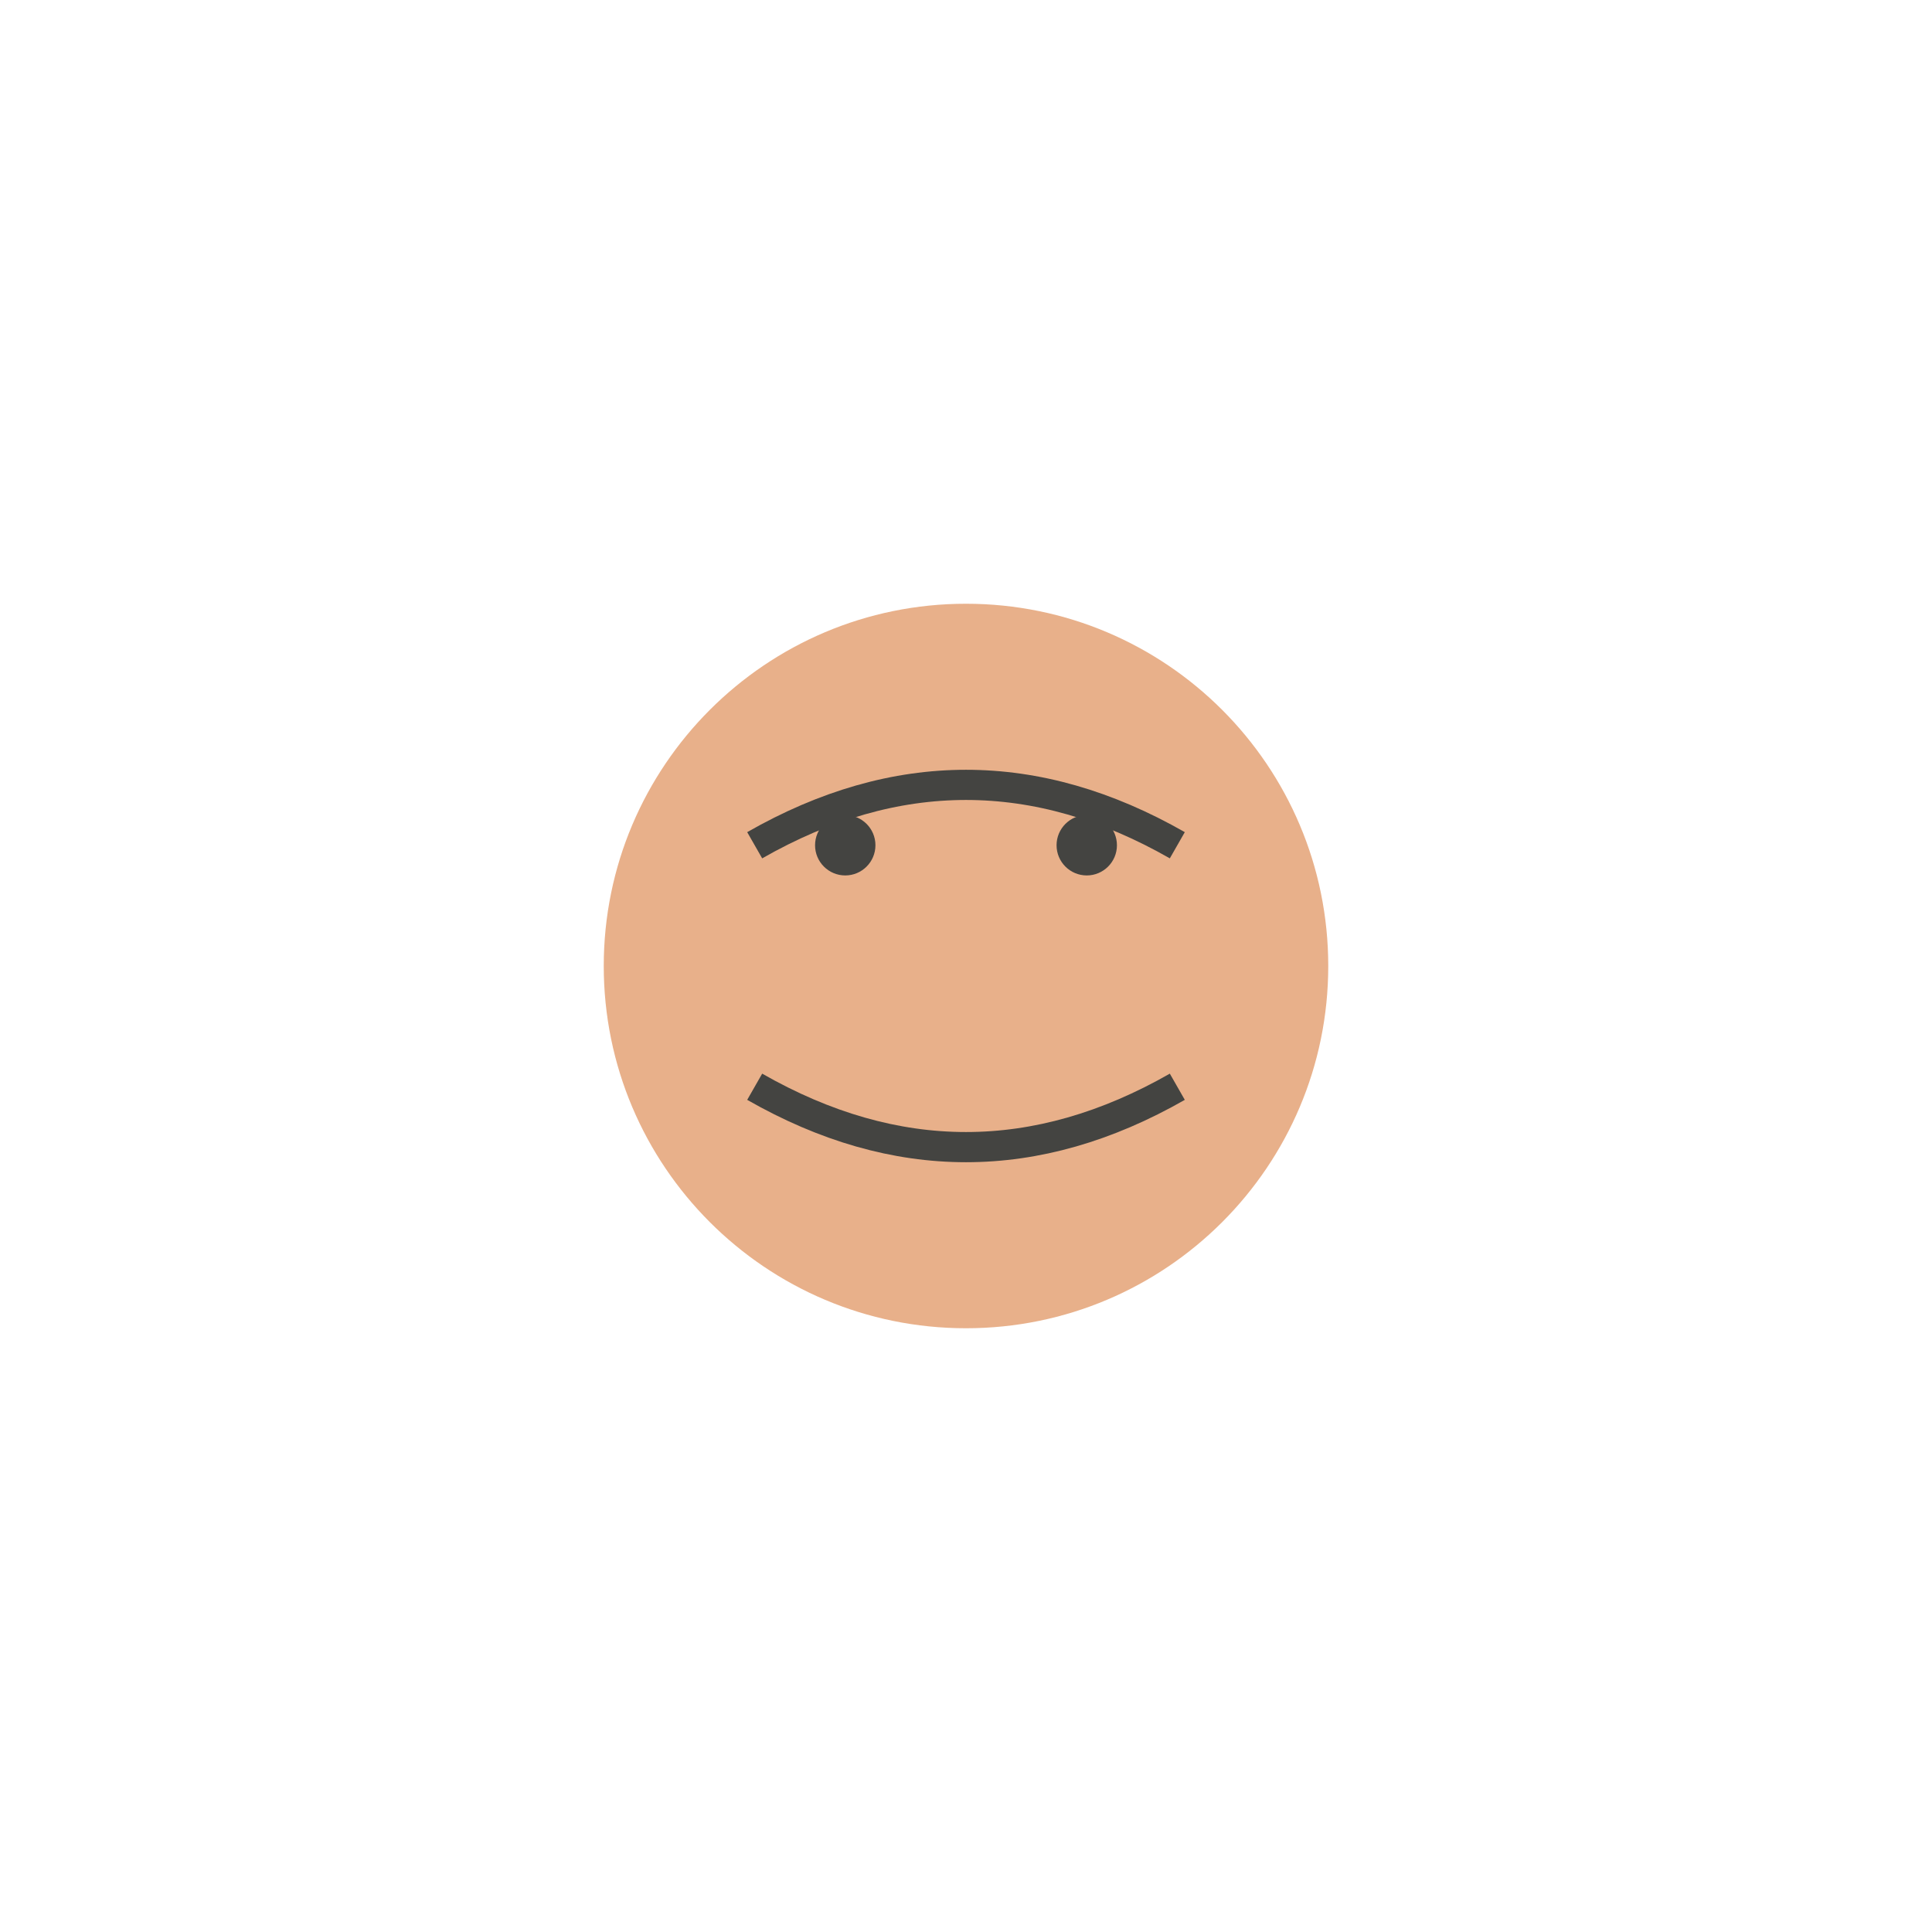
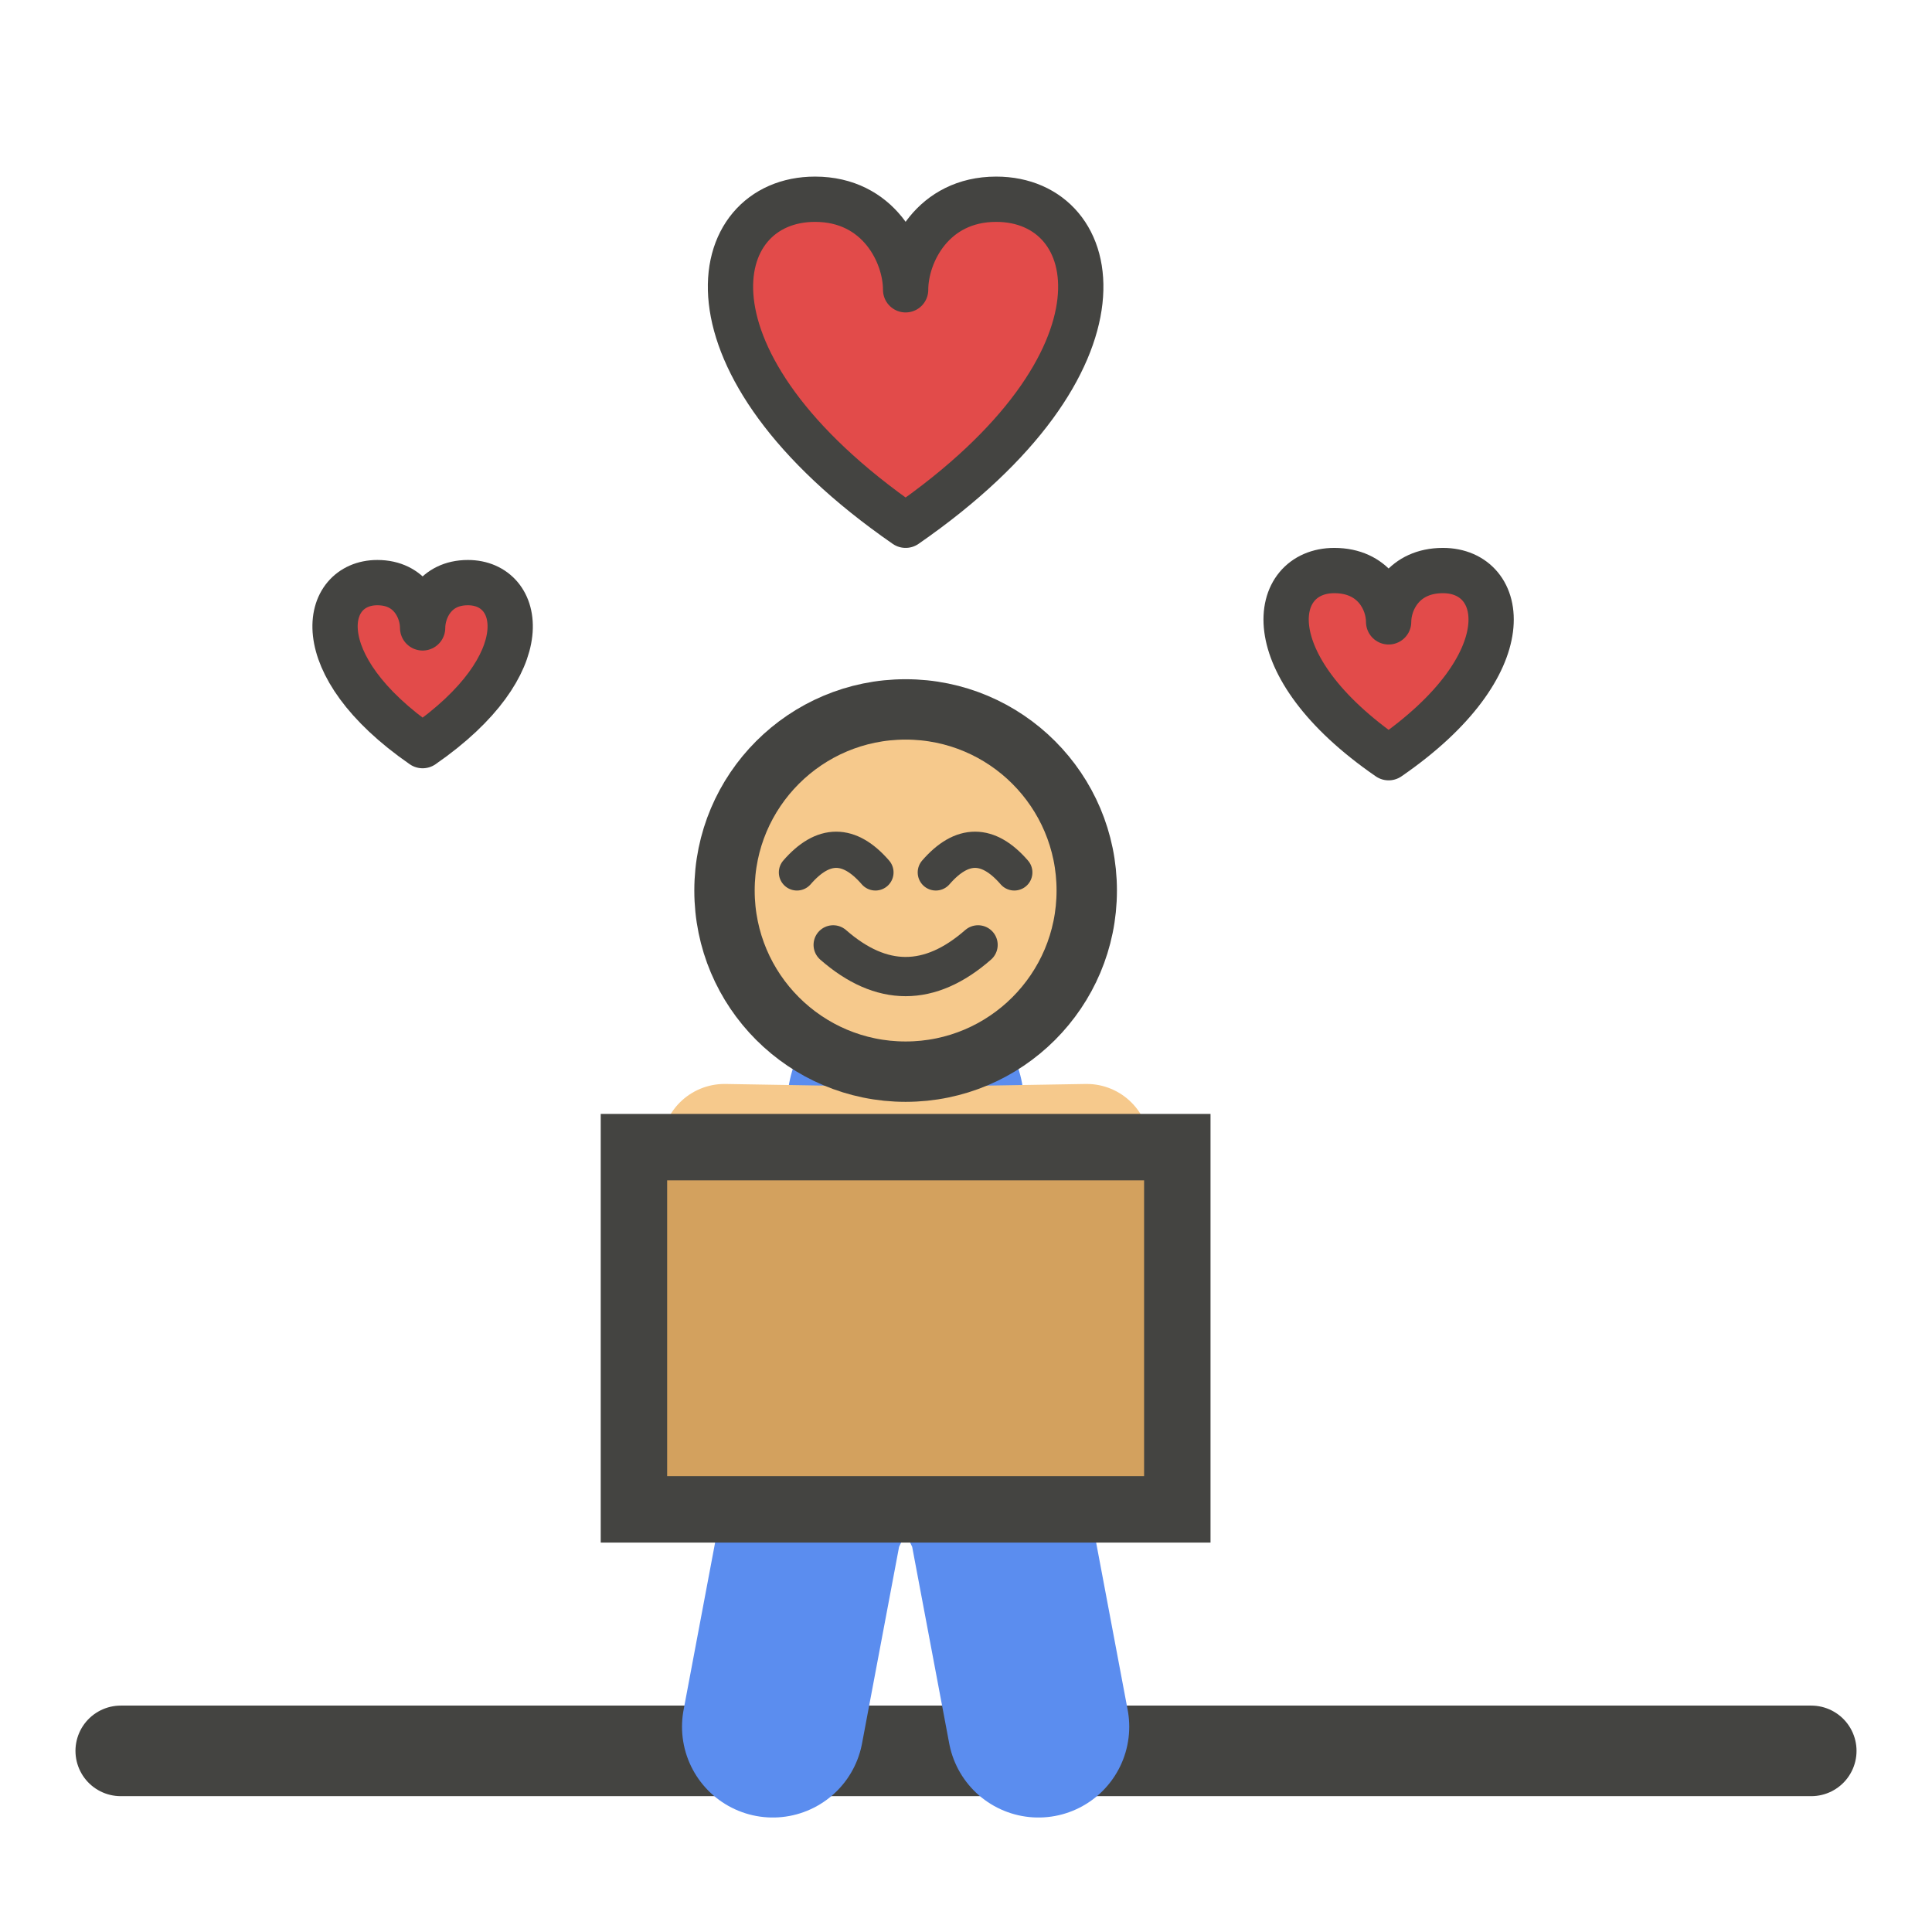
<svg xmlns="http://www.w3.org/2000/svg" viewBox="0 0 64 64">
-   <circle cx="32" cy="32" r="12" fill="#E8B08A" />
-   <path d="M25 28 Q32 24 39 28" stroke="#444441" stroke-width="1" fill="none" />
-   <path d="M25 36 Q32 40 39 36" stroke="#444441" stroke-width="1" fill="none" />
-   <circle cx="28" cy="28" r="1" fill="#444441" />
-   <circle cx="36" cy="28" r="1" fill="#444441" />
+   <path d="M4 58L60 58" fill="none" stroke="#444441" stroke-width="3" stroke-linecap="round" stroke-linejoin="round" />
+   <path d="M30 43.8L26.9 50.3L25.6 57.2" fill="none" stroke="#5B8DEF" stroke-width="6.015" stroke-linecap="round" stroke-linejoin="round" />
+   <path d="M30 43.8L33.1 50.3L34.4 57.2" fill="none" stroke="#5B8DEF" stroke-width="6.015" stroke-linecap="round" stroke-linejoin="round" />
+   <path d="M30 36.6L30 43.8" fill="none" stroke="#5B8DEF" stroke-width="7.846" stroke-linecap="round" stroke-linejoin="round" />
+   <path d="M30 38.1L24 38L25 42" fill="none" stroke="#F6C98C" stroke-width="4.185" stroke-linecap="round" stroke-linejoin="round" />
+   <path d="M30 38.1L36 38L35 42" fill="none" stroke="#F6C98C" stroke-width="4.185" stroke-linecap="round" stroke-linejoin="round" />
+   <circle cx="30" cy="29.5" r="6" fill="#F6C98C" stroke="#444441" stroke-width="2" />
+   <path d="M26.4 28.9q1.3 -1.5 2.6 0M31 28.9q1.3 -1.5 2.6 0" fill="none" stroke="#444441" stroke-width="1.2" stroke-linecap="round" />
+   <path d="M27.6 31.3q2.4 2.1 4.8 0" fill="none" stroke="#444441" stroke-width="1.3" stroke-linecap="round" />
+   <rect x="21" y="38" width="18" height="12" fill="#D3A15E" stroke="#444441" stroke-width="2.2" />
+   <path d="M30 17.4C22.2 12 23.4 6.6 27 6.6C29.1 6.6 30 8.4 30 9.6C30 8.4 30.9 6.6 33 6.6C36.6 6.6 37.8 12 30 17.4z" fill="#E24B4A" stroke="#444441" stroke-width="1.5" stroke-linejoin="round" />
+   <path d="M46 25.1C41.5 22 42.1 18.9 44.2 18.9C45.5 18.9 46 19.9 46 20.6C46 19.9 46.5 18.9 47.8 18.9C49.9 18.9 50.5 22 46 25.1z" fill="#E24B4A" stroke="#444441" stroke-width="1.5" stroke-linejoin="round" />
+   <path d="M14 24.7C10.1 22 10.7 19.3 12.5 19.3C13.6 19.3 14 20.2 14 20.8C14 20.2 14.4 19.3 15.5 19.3C17.3 19.3 17.9 22 14 24.7z" fill="#E24B4A" stroke="#444441" stroke-width="1.5" stroke-linejoin="round" />
</svg>
